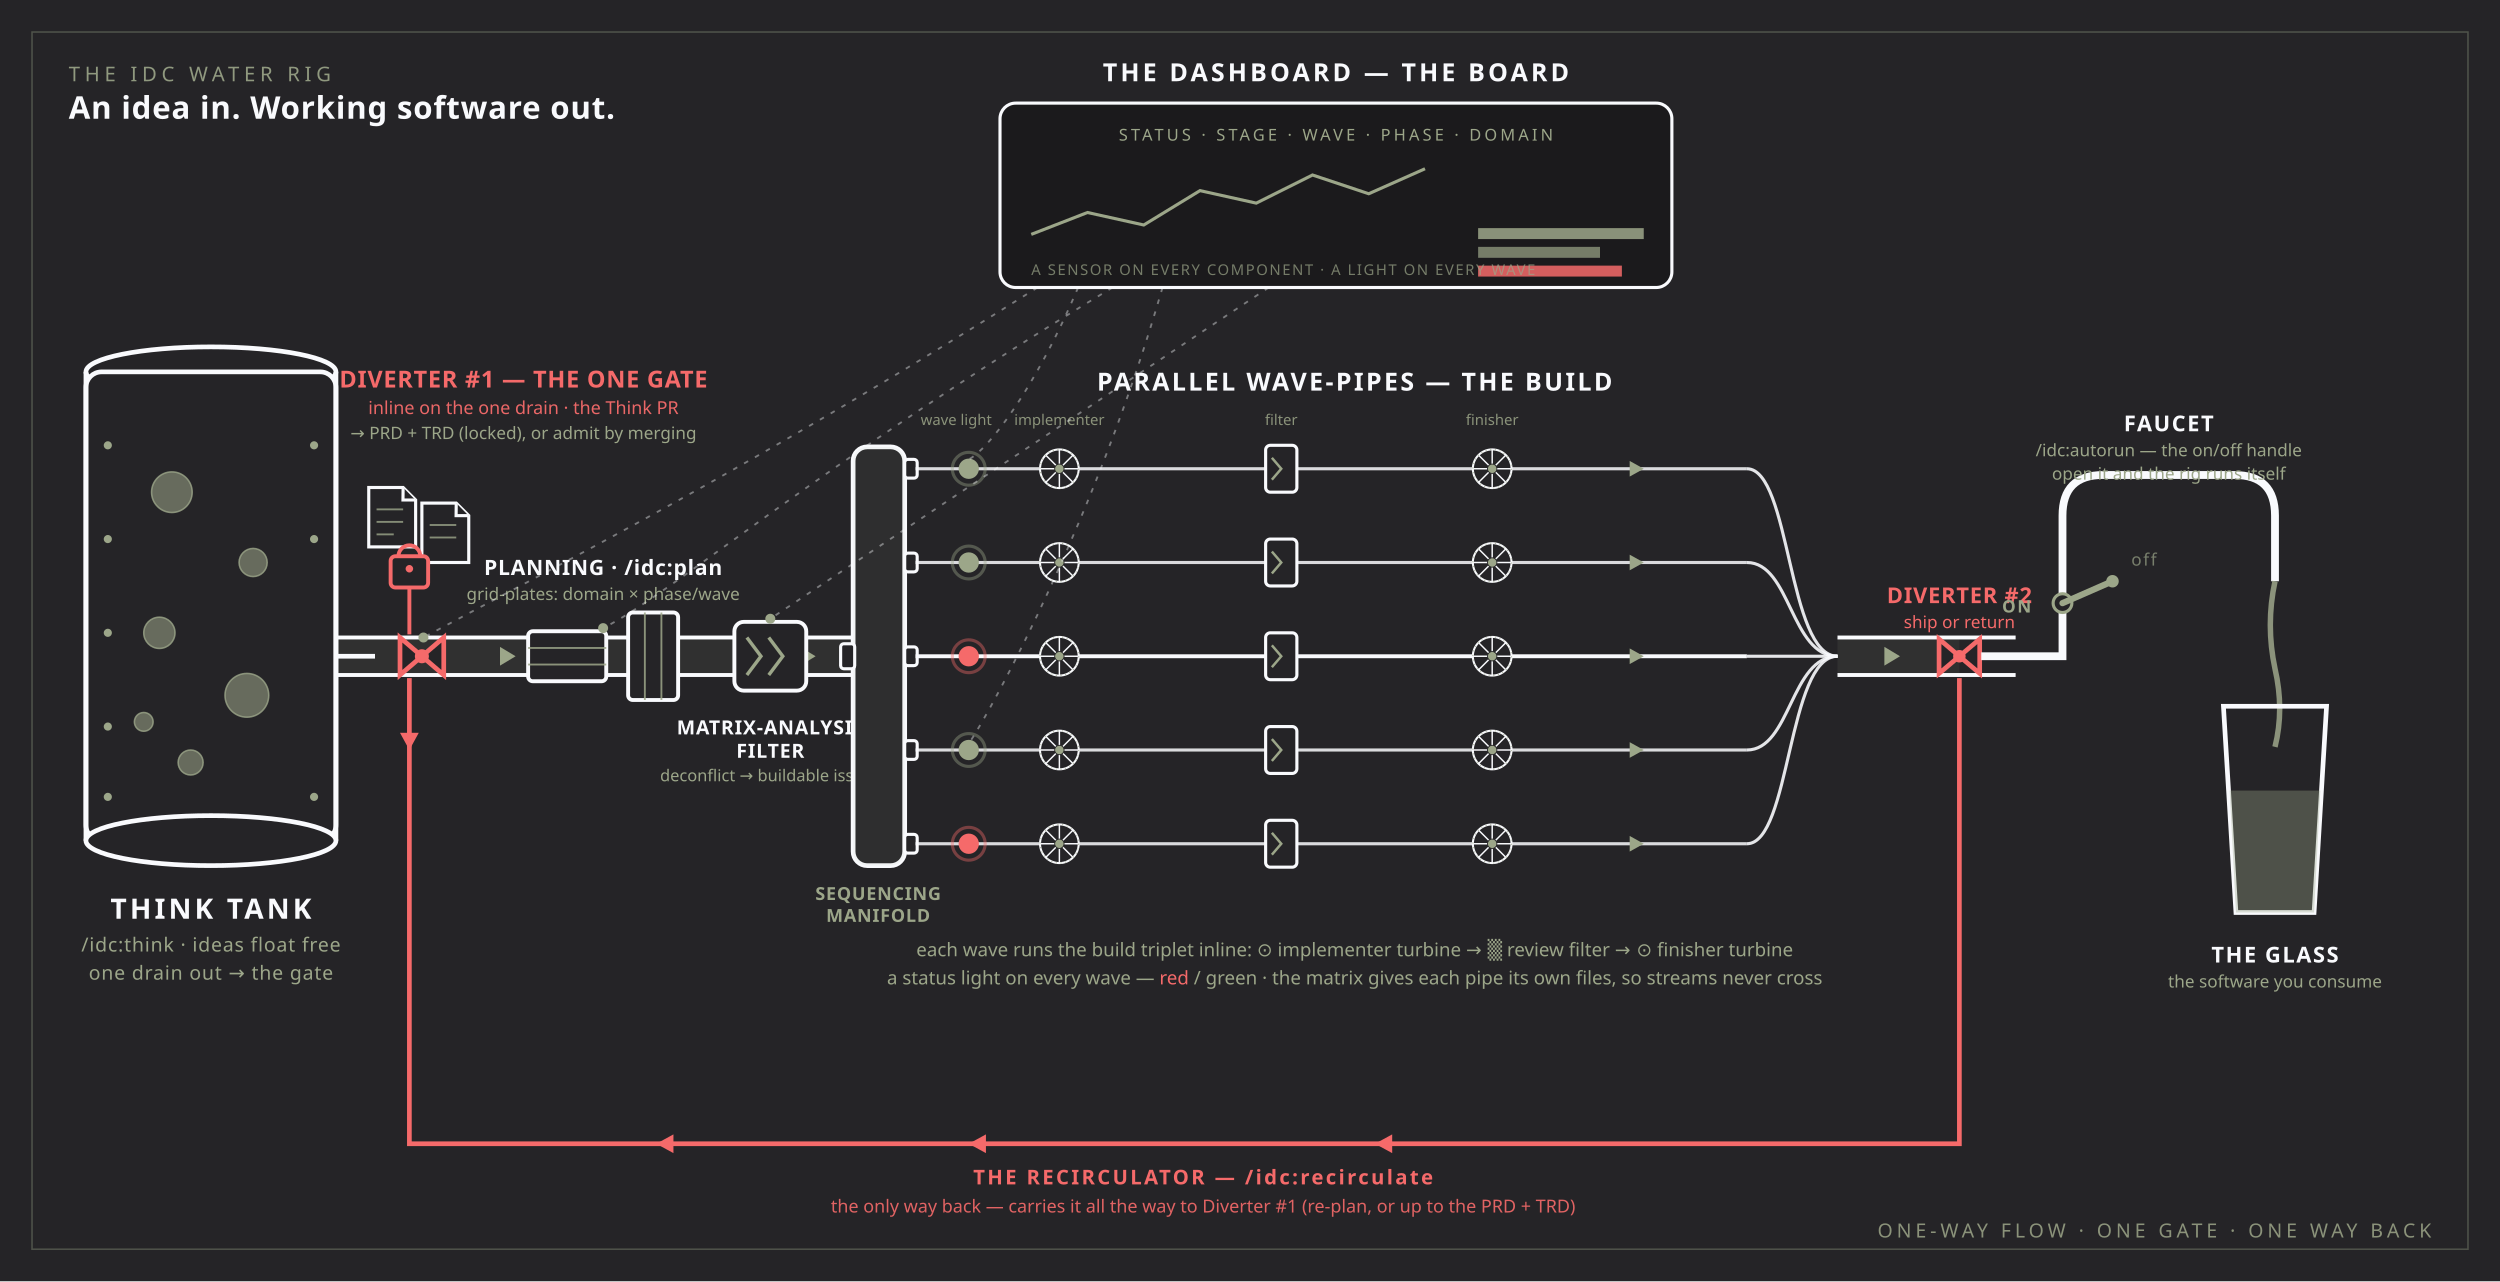
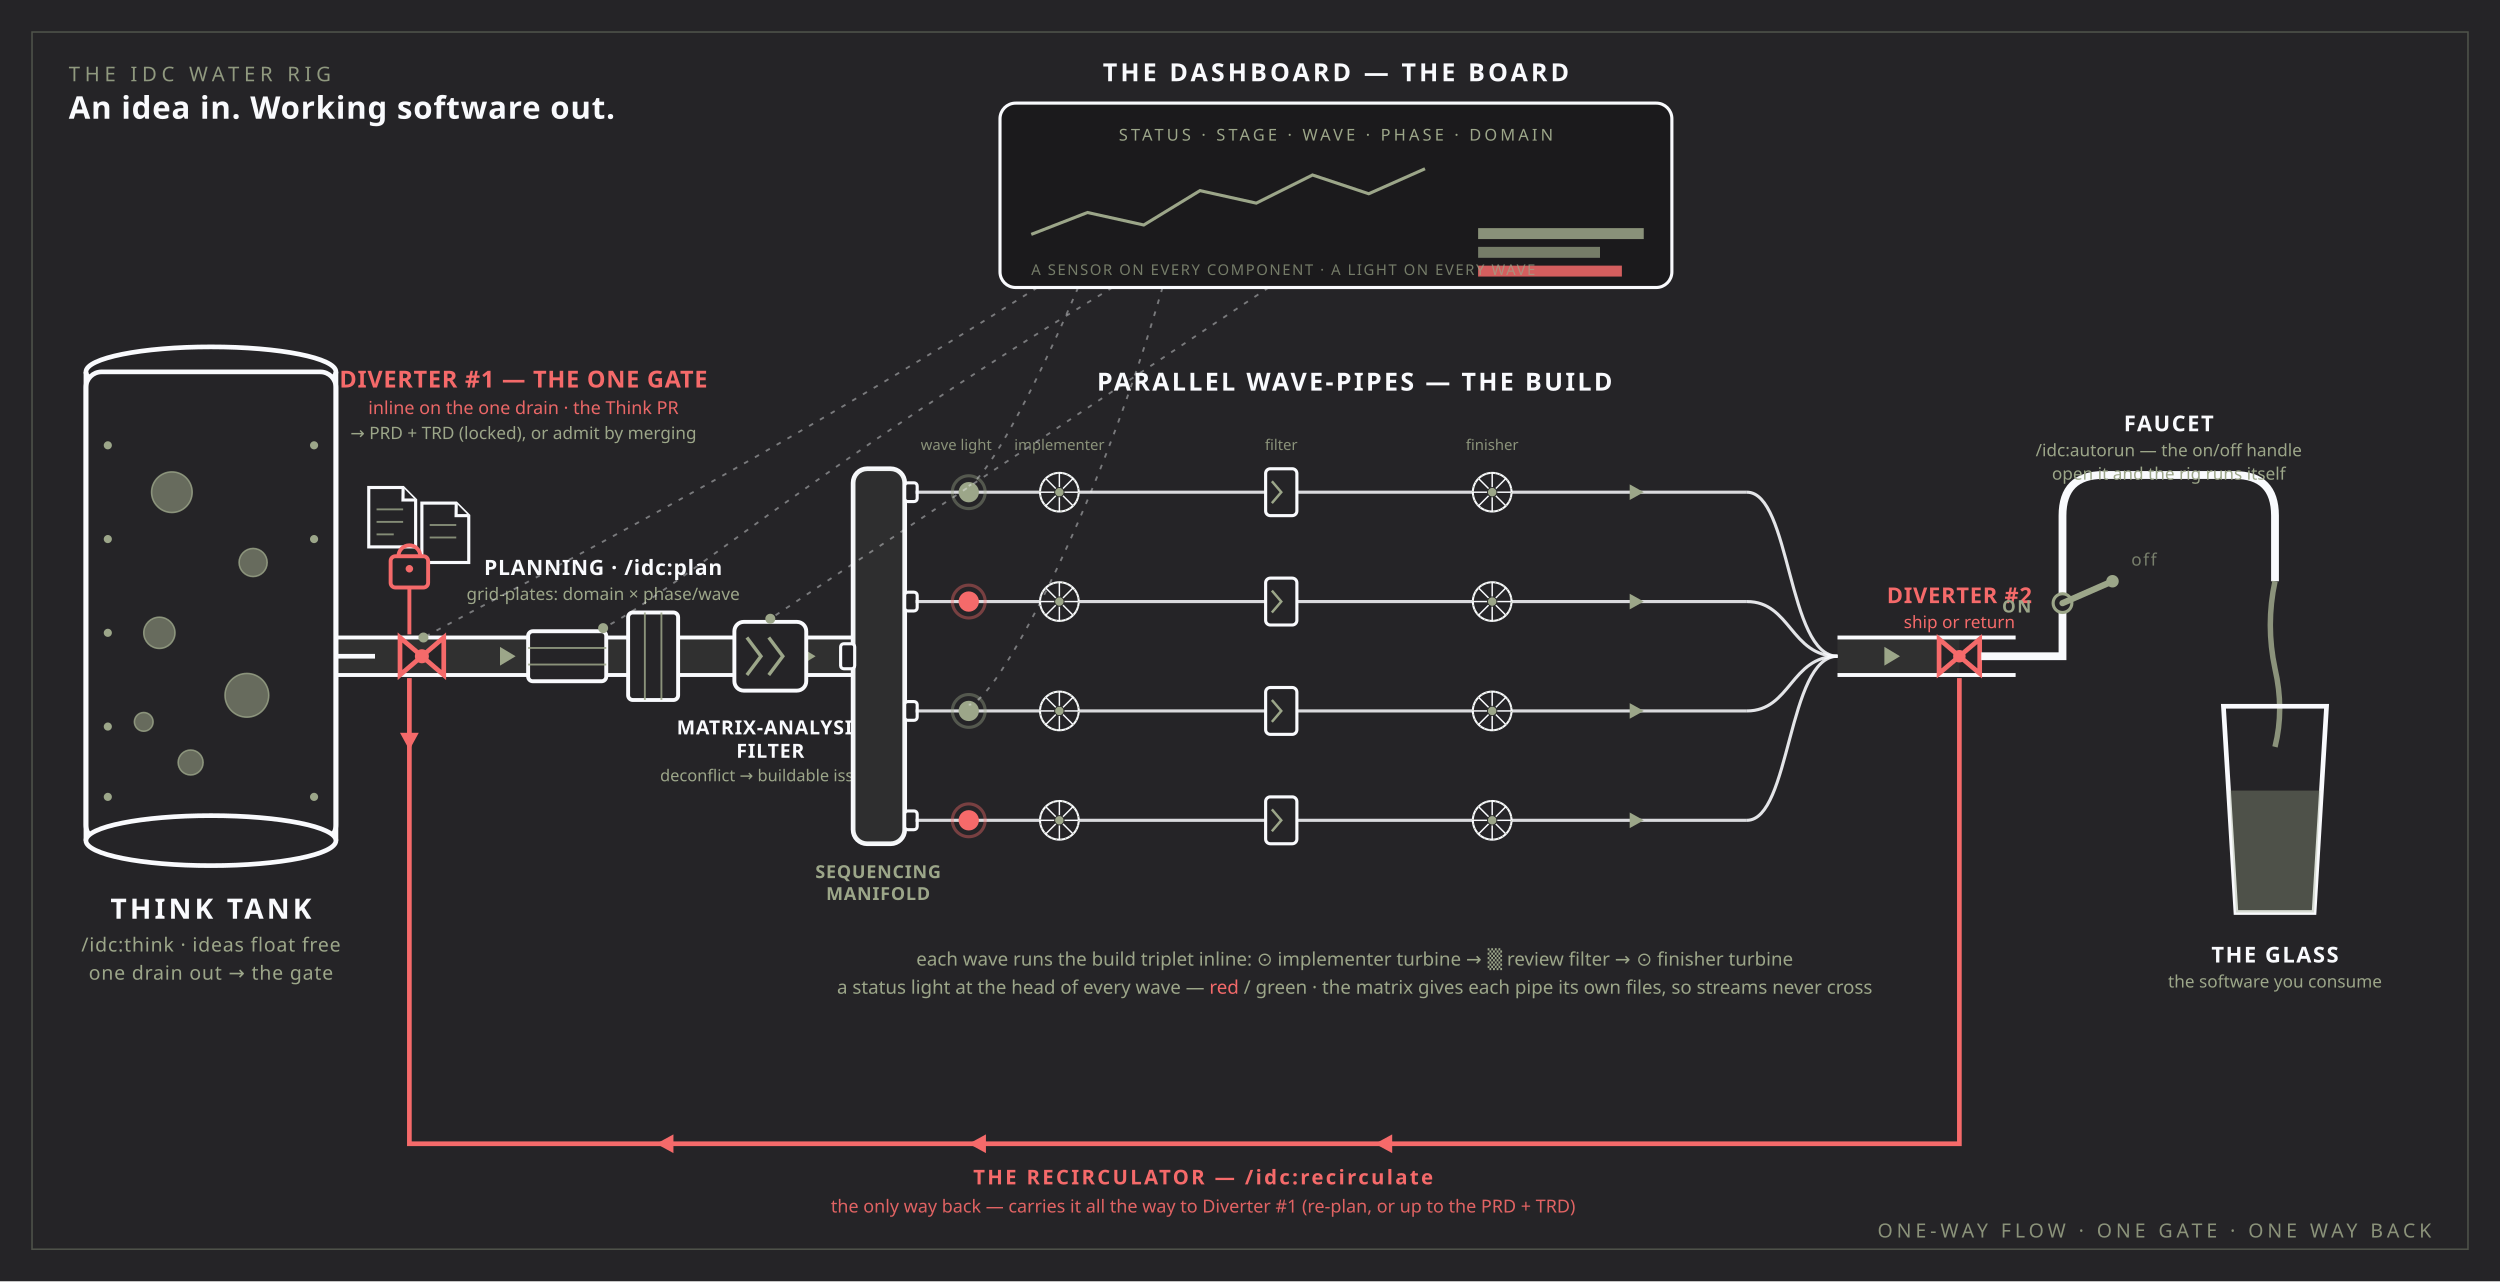
- <svg xmlns="http://www.w3.org/2000/svg" width="1600" height="820" viewBox="0 0 1600 820" role="img" aria-label="The IDC water rig: ideas leave the Think Tank through ONE drain carrying an inline Diverter #1 — the one gate — which either holds the flow as the locked PRD + TRD (you authorize by merging the Think PR) or admits it down the pipe. Admitted work crosses two planning grid-plates (domain x phase/wave) and the matrix-analysis filter, then the sequencer manifold fans the single pipe into five parallel wave-pipes — each running the build triplet inline (implementer turbine, review filter, finisher turbine) with its own red/green status light — before the pipes reform and reach Diverter #2 (ship or return): clean water pours out the Autorun faucet (with its on/off handle) into the glass, while not-good work takes the Recirculator all the way back to Diverter #1. A dashboard reads a sensor on every component and the light on every wave.">
+ <svg xmlns="http://www.w3.org/2000/svg" width="1600" height="820" viewBox="0 0 1600 820" role="img" aria-label="The IDC water rig: ideas leave the Think Tank through ONE drain carrying an inline Diverter #1 — the one gate — which either holds the flow as the locked PRD + TRD (you authorize by merging the Think PR) or admits it down the pipe. Admitted work crosses two planning grid-plates (domain x phase/wave) and the matrix-analysis filter, then the labeled Sequencing Manifold junction fans the single pipe into four parallel wave-pipes — each running the build triplet inline (implementer turbine, review filter, finisher turbine) with its own red/green status light at the head — before the pipes reform and reach Diverter #2 (ship or return): clean water pours out the Autorun faucet (with its on/off handle) into the glass, while not-good work takes the Recirculator all the way back to Diverter #1. A dashboard reads a sensor on every component and the light on every wave.">
  <defs>
    <symbol id="turbine" viewBox="-40 -40 80 80">
      <circle r="33" fill="#252427" stroke="#F9FAFD" stroke-width="3.5" />
      <g stroke="#F9FAFD" stroke-width="2.5">
        <line x1="0" y1="-33" x2="0" y2="33" />
        <line x1="-33" y1="0" x2="33" y2="0" />
        <line x1="-23.3" y1="-23.3" x2="23.3" y2="23.3" />
        <line x1="-23.3" y1="23.3" x2="23.3" y2="-23.3" />
      </g>
      <circle r="8" fill="#9CA689" stroke="#252427" stroke-width="1.5" />
      <circle r="33" fill="none" stroke="#9CA689" stroke-width="2" stroke-dasharray="2 6" opacity="0.7" />
    </symbol>
    <clipPath id="frame">
      <rect x="0" y="0" width="1600" height="820" />
    </clipPath>
  </defs>
  <g clip-path="url(#frame)" font-family="Gill Sans, Gill Sans MT, Futura, Trebuchet MS, sans-serif">
    <rect width="1600" height="820" fill="#252427" />
    <rect x="20.5" y="20.5" width="1559" height="779" fill="none" stroke="#9CA689" stroke-opacity="0.35" stroke-width="1" />
    <text x="44" y="52" font-size="13" letter-spacing="3" fill="#9CA689" fill-opacity="0.9">THE IDC WATER RIG</text>
    <text x="44" y="76" font-size="20" font-weight="bold" letter-spacing="0.5" fill="#F9FAFD">An idea in. Working software out.</text>
    <text x="1556" y="792" text-anchor="end" font-size="12.5" letter-spacing="2.5" fill="#9CA689" fill-opacity="0.85">ONE-WAY FLOW · ONE GATE · ONE WAY BACK</text>
    <rect x="213" y="408" width="333" height="24" fill="#9CA689" fill-opacity="0.10" />
    <line x1="213" y1="408" x2="546" y2="408" stroke="#F9FAFD" stroke-width="2.5" />
    <line x1="213" y1="432" x2="546" y2="432" stroke="#F9FAFD" stroke-width="2.5" />
    <g fill="#9CA689">
      <path d="M330,420 l-10,-6 l0,12 z" />
      <path d="M522,420 l-10,-6 l0,12 z" />
    </g>
    <g>
      <ellipse cx="135" cy="238" rx="80" ry="16" fill="#252427" stroke="#F9FAFD" stroke-width="3" />
      <rect x="55" y="238" width="160" height="300" rx="10" fill="#252427" stroke="#F9FAFD" stroke-width="3" />
      <line x1="55" y1="238" x2="55" y2="538" stroke="#F9FAFD" stroke-width="3" />
      <line x1="215" y1="238" x2="215" y2="538" stroke="#F9FAFD" stroke-width="3" />
      <ellipse cx="135" cy="538" rx="80" ry="16" fill="#252427" stroke="#F9FAFD" stroke-width="3" />
      <g fill="#9CA689">
        <circle cx="69" cy="285" r="2.6" />
        <circle cx="69" cy="345" r="2.6" />
        <circle cx="69" cy="405" r="2.6" />
        <circle cx="69" cy="465" r="2.6" />
        <circle cx="69" cy="510" r="2.6" />
        <circle cx="201" cy="285" r="2.6" />
        <circle cx="201" cy="345" r="2.6" />
        <circle cx="201" cy="510" r="2.6" />
      </g>
      <g fill="#9CA689" fill-opacity="0.55" stroke="#9CA689" stroke-opacity="0.8">
        <circle cx="110" cy="315" r="13" />
        <circle cx="162" cy="360" r="9" />
        <circle cx="102" cy="405" r="10" />
        <circle cx="158" cy="445" r="14" />
        <circle cx="122" cy="488" r="8" />
        <circle cx="92" cy="462" r="6" />
      </g>
      <path d="M215,420 L240,420" stroke="#F9FAFD" stroke-width="3" />
    </g>
    <text x="135" y="588" text-anchor="middle" font-size="18" font-weight="bold" letter-spacing="2" fill="#F9FAFD">THINK TANK</text>
    <text x="135" y="609" text-anchor="middle" font-size="12.5" fill="#9CA689" letter-spacing="0.5">/idc:think · ideas float free</text>
    <text x="135" y="627" text-anchor="middle" font-size="12.5" fill="#9CA689" letter-spacing="0.5">one drain out → the gate</text>
    <line x1="262" y1="406" x2="262" y2="356" stroke="#F56A6A" stroke-width="2.5" />
    <g stroke="#F9FAFD" stroke-width="2" fill="#252427">
      <path d="M236,312 l22,0 l8,8 l0,30 l-30,0 z" />
      <path d="M258,312 l-0.1,8 l8,0" />
      <path d="M270,322 l22,0 l8,8 l0,30 l-30,0 z" />
      <path d="M292,322 l-0.1,8 l8,0" />
    </g>
    <g stroke="#9CA689" stroke-width="1.2" stroke-opacity="0.8">
      <line x1="241" y1="326" x2="258" y2="326" />
      <line x1="241" y1="334" x2="258" y2="334" />
      <line x1="241" y1="342" x2="252" y2="342" />
      <line x1="275" y1="336" x2="292" y2="336" />
      <line x1="275" y1="344" x2="292" y2="344" />
    </g>
    <path d="M255,356 a7,7 0 0 1 14,0" fill="none" stroke="#F56A6A" stroke-width="2.5" />
    <rect x="250" y="356" width="24" height="20" rx="3" fill="#252427" stroke="#F56A6A" stroke-width="2.5" />
    <circle cx="262" cy="364" r="2.4" fill="#F56A6A" />
    <g transform="translate(270,420)">
      <path d="M0,0 L-14,-12 L-14,12 z" fill="#252427" stroke="#F56A6A" stroke-width="3" />
      <path d="M0,0 L14,-12 L14,12 z" fill="#252427" stroke="#F56A6A" stroke-width="3" />
      <circle r="4.5" fill="#F56A6A" />
    </g>
    <text x="335" y="248" text-anchor="middle" font-size="15" font-weight="bold" letter-spacing="0.5" fill="#F56A6A">DIVERTER #1 — THE ONE GATE</text>
    <text x="335" y="265" text-anchor="middle" font-size="11.5" fill="#F56A6A" fill-opacity="0.95">inline on the one drain · the Think PR</text>
    <text x="335" y="281" text-anchor="middle" font-size="11" fill="#9CA689">→ PRD + TRD (locked), or admit by merging</text>
    <rect x="338" y="404" width="50" height="32" rx="3" fill="#252427" stroke="#F9FAFD" stroke-width="2.5" />
    <g stroke="#9CA689" stroke-width="1.2" stroke-opacity="0.85">
      <line x1="338" y1="414.7" x2="388" y2="414.7" />
      <line x1="338" y1="425.3" x2="388" y2="425.3" />
    </g>
    <rect x="402" y="392" width="32" height="56" rx="3" fill="#252427" stroke="#F9FAFD" stroke-width="2.5" />
    <g stroke="#9CA689" stroke-width="1.2" stroke-opacity="0.85">
      <line x1="412.7" y1="392" x2="412.7" y2="448" />
      <line x1="423.3" y1="392" x2="423.3" y2="448" />
    </g>
    <text x="386" y="368" text-anchor="middle" font-size="13.5" font-weight="bold" letter-spacing="0.5" fill="#F9FAFD">PLANNING · /idc:plan</text>
    <text x="386" y="384" text-anchor="middle" font-size="11" fill="#9CA689">grid-plates: domain × phase/wave</text>
    <rect x="470" y="398" width="46" height="44" rx="6" fill="#252427" stroke="#F9FAFD" stroke-width="2.5" />
    <g fill="none" stroke="#9CA689" stroke-width="2.2">
      <path d="M478,408 l9,12 l-9,12" />
      <path d="M492,408 l9,12 l-9,12" />
    </g>
    <text x="493" y="470" text-anchor="middle" font-size="12.5" font-weight="bold" letter-spacing="0.5" fill="#F9FAFD">MATRIX-ANALYSIS</text>
    <text x="493" y="485" text-anchor="middle" font-size="12.5" font-weight="bold" letter-spacing="0.5" fill="#F9FAFD">FILTER</text>
    <text x="493" y="500" text-anchor="middle" font-size="10.5" fill="#9CA689">deconflict → buildable issues</text>
    <text x="867" y="250" text-anchor="middle" font-size="16" font-weight="bold" letter-spacing="1.5" fill="#F9FAFD">PARALLEL WAVE-PIPES — THE BUILD</text>
-     <text x="867" y="612" text-anchor="middle" font-size="12" fill="#9CA689">each wave runs the build triplet inline:  ⊙ implementer turbine  →  ▒ review filter  →  ⊙ finisher turbine</text>
-     <text x="867" y="630" text-anchor="middle" font-size="12" fill="#9CA689">a status light on every wave — <tspan fill="#F56A6A">red</tspan> / <tspan fill="#9CA689">green</tspan> · the matrix gives each pipe its own files, so streams never cross</text>
-     <rect x="546" y="286" width="33" height="268" rx="9" fill="#252427" stroke="#F9FAFD" stroke-width="3" />
-     <rect x="546" y="286" width="33" height="268" rx="9" fill="#9CA689" fill-opacity="0.08" stroke="none" />
+     <text x="867" y="618" text-anchor="middle" font-size="12" fill="#9CA689">each wave runs the build triplet inline:  ⊙ implementer turbine  →  ▒ review filter  →  ⊙ finisher turbine</text>
+     <text x="867" y="636" text-anchor="middle" font-size="12" fill="#9CA689">a status light at the head of every wave — <tspan fill="#F56A6A">red</tspan> / <tspan fill="#9CA689">green</tspan> · the matrix gives each pipe its own files, so streams never cross</text>
+     <rect x="546" y="300" width="33" height="240" rx="9" fill="#252427" stroke="#F9FAFD" stroke-width="3" />
+     <rect x="546" y="300" width="33" height="240" rx="9" fill="#9CA689" fill-opacity="0.08" stroke="none" />
    <rect x="538" y="412" width="9" height="16" rx="2" fill="#252427" stroke="#F9FAFD" stroke-width="2" />
    <g stroke="#F9FAFD" stroke-width="2" fill="#252427">
-       <rect x="579" y="294" width="8" height="12" rx="2" />
-       <rect x="579" y="354" width="8" height="12" rx="2" />
-       <rect x="579" y="414" width="8" height="12" rx="2" />
-       <rect x="579" y="474" width="8" height="12" rx="2" />
-       <rect x="579" y="534" width="8" height="12" rx="2" />
-     </g>
-     <text x="562" y="576" text-anchor="middle" font-size="11.5" font-weight="bold" letter-spacing="0.5" fill="#9CA689">SEQUENCING</text>
-     <text x="562" y="590" text-anchor="middle" font-size="11.5" font-weight="bold" letter-spacing="0.5" fill="#9CA689">MANIFOLD</text>
+       <rect x="579" y="309" width="8" height="12" rx="2" />
+       <rect x="579" y="379" width="8" height="12" rx="2" />
+       <rect x="579" y="449" width="8" height="12" rx="2" />
+       <rect x="579" y="519" width="8" height="12" rx="2" />
+     </g>
+     <text x="562" y="562" text-anchor="middle" font-size="11.5" font-weight="bold" letter-spacing="0.5" fill="#9CA689">SEQUENCING</text>
+     <text x="562" y="576" text-anchor="middle" font-size="11.5" font-weight="bold" letter-spacing="0.5" fill="#9CA689">MANIFOLD</text>
    <g fill="none" stroke="#F9FAFD" stroke-width="2" stroke-opacity="0.9">
-       <path d="M1118,300 C1146,300 1144,420 1176,420" />
-       <path d="M1118,360 C1146,360 1146,420 1176,420" />
-       <path d="M1118,420 L1176,420" />
-       <path d="M1118,480 C1146,480 1146,420 1176,420" />
-       <path d="M1118,540 C1146,540 1144,420 1176,420" />
-     </g>
-     <line x1="586" y1="300" x2="1118" y2="300" stroke="#F9FAFD" stroke-width="2" stroke-opacity="0.85" />
-     <use href="#turbine" x="663" y="285" width="30" height="30" />
-     <rect x="810" y="285" width="20" height="30" rx="3" fill="#252427" stroke="#F9FAFD" stroke-width="2" />
-     <path d="M814,293 l6,7 l-6,7" fill="none" stroke="#9CA689" stroke-width="1.6" />
-     <use href="#turbine" x="940" y="285" width="30" height="30" />
-     <path d="M1052,300 l-9,-5 l0,10 z" fill="#9CA689" />
-     <circle cx="620" cy="300" r="6.5" fill="#9CA689" />
-     <circle cx="620" cy="300" r="10.5" fill="none" stroke="#9CA689" stroke-opacity="0.4" stroke-width="2" />
-     <line x1="586" y1="360" x2="1118" y2="360" stroke="#F9FAFD" stroke-width="2" stroke-opacity="0.85" />
-     <use href="#turbine" x="663" y="345" width="30" height="30" />
-     <rect x="810" y="345" width="20" height="30" rx="3" fill="#252427" stroke="#F9FAFD" stroke-width="2" />
-     <path d="M814,353 l6,7 l-6,7" fill="none" stroke="#9CA689" stroke-width="1.6" />
-     <use href="#turbine" x="940" y="345" width="30" height="30" />
-     <path d="M1052,360 l-9,-5 l0,10 z" fill="#9CA689" />
-     <circle cx="620" cy="360" r="6.5" fill="#9CA689" />
-     <circle cx="620" cy="360" r="10.5" fill="none" stroke="#9CA689" stroke-opacity="0.4" stroke-width="2" />
-     <line x1="586" y1="420" x2="1118" y2="420" stroke="#F9FAFD" stroke-width="2.5" />
-     <use href="#turbine" x="663" y="405" width="30" height="30" />
-     <rect x="810" y="405" width="20" height="30" rx="3" fill="#252427" stroke="#F9FAFD" stroke-width="2" />
-     <path d="M814,413 l6,7 l-6,7" fill="none" stroke="#9CA689" stroke-width="1.6" />
-     <use href="#turbine" x="940" y="405" width="30" height="30" />
-     <path d="M1052,420 l-9,-5 l0,10 z" fill="#9CA689" />
-     <circle cx="620" cy="420" r="6.5" fill="#F56A6A" />
-     <circle cx="620" cy="420" r="10.5" fill="none" stroke="#F56A6A" stroke-opacity="0.4" stroke-width="2" />
-     <line x1="586" y1="480" x2="1118" y2="480" stroke="#F9FAFD" stroke-width="2" stroke-opacity="0.85" />
-     <use href="#turbine" x="663" y="465" width="30" height="30" />
-     <rect x="810" y="465" width="20" height="30" rx="3" fill="#252427" stroke="#F9FAFD" stroke-width="2" />
-     <path d="M814,473 l6,7 l-6,7" fill="none" stroke="#9CA689" stroke-width="1.6" />
-     <use href="#turbine" x="940" y="465" width="30" height="30" />
-     <path d="M1052,480 l-9,-5 l0,10 z" fill="#9CA689" />
-     <circle cx="620" cy="480" r="6.5" fill="#9CA689" />
-     <circle cx="620" cy="480" r="10.5" fill="none" stroke="#9CA689" stroke-opacity="0.4" stroke-width="2" />
-     <line x1="586" y1="540" x2="1118" y2="540" stroke="#F9FAFD" stroke-width="2" stroke-opacity="0.85" />
-     <use href="#turbine" x="663" y="525" width="30" height="30" />
-     <rect x="810" y="525" width="20" height="30" rx="3" fill="#252427" stroke="#F9FAFD" stroke-width="2" />
-     <path d="M814,533 l6,7 l-6,7" fill="none" stroke="#9CA689" stroke-width="1.6" />
-     <use href="#turbine" x="940" y="525" width="30" height="30" />
-     <path d="M1052,540 l-9,-5 l0,10 z" fill="#9CA689" />
-     <circle cx="620" cy="540" r="6.5" fill="#F56A6A" />
-     <circle cx="620" cy="540" r="10.5" fill="none" stroke="#F56A6A" stroke-opacity="0.4" stroke-width="2" />
-     <text x="678" y="272" text-anchor="middle" font-size="9.5" fill="#9CA689" fill-opacity="0.85">implementer</text>
-     <text x="820" y="272" text-anchor="middle" font-size="9.5" fill="#9CA689" fill-opacity="0.85">filter</text>
-     <text x="955" y="272" text-anchor="middle" font-size="9.5" fill="#9CA689" fill-opacity="0.85">finisher</text>
-     <text x="612" y="272" text-anchor="middle" font-size="9.5" fill="#9CA689" fill-opacity="0.85">wave light</text>
+       <path d="M1118,315 C1146,315 1144,420 1176,420" />
+       <path d="M1118,385 C1146,385 1146,420 1176,420" />
+       <path d="M1118,455 C1146,455 1146,420 1176,420" />
+       <path d="M1118,525 C1146,525 1144,420 1176,420" />
+     </g>
+     <line x1="586" y1="315" x2="1118" y2="315" stroke="#F9FAFD" stroke-width="2" stroke-opacity="0.85" />
+     <use href="#turbine" x="663" y="300" width="30" height="30" />
+     <rect x="810" y="300" width="20" height="30" rx="3" fill="#252427" stroke="#F9FAFD" stroke-width="2" />
+     <path d="M814,308 l6,7 l-6,7" fill="none" stroke="#9CA689" stroke-width="1.6" />
+     <use href="#turbine" x="940" y="300" width="30" height="30" />
+     <path d="M1052,315 l-9,-5 l0,10 z" fill="#9CA689" />
+     <circle cx="620" cy="315" r="6.5" fill="#9CA689" />
+     <circle cx="620" cy="315" r="10.5" fill="none" stroke="#9CA689" stroke-opacity="0.4" stroke-width="2" />
+     <line x1="586" y1="385" x2="1118" y2="385" stroke="#F9FAFD" stroke-width="2" stroke-opacity="0.85" />
+     <use href="#turbine" x="663" y="370" width="30" height="30" />
+     <rect x="810" y="370" width="20" height="30" rx="3" fill="#252427" stroke="#F9FAFD" stroke-width="2" />
+     <path d="M814,378 l6,7 l-6,7" fill="none" stroke="#9CA689" stroke-width="1.6" />
+     <use href="#turbine" x="940" y="370" width="30" height="30" />
+     <path d="M1052,385 l-9,-5 l0,10 z" fill="#9CA689" />
+     <circle cx="620" cy="385" r="6.5" fill="#F56A6A" />
+     <circle cx="620" cy="385" r="10.5" fill="none" stroke="#F56A6A" stroke-opacity="0.4" stroke-width="2" />
+     <line x1="586" y1="455" x2="1118" y2="455" stroke="#F9FAFD" stroke-width="2" stroke-opacity="0.85" />
+     <use href="#turbine" x="663" y="440" width="30" height="30" />
+     <rect x="810" y="440" width="20" height="30" rx="3" fill="#252427" stroke="#F9FAFD" stroke-width="2" />
+     <path d="M814,448 l6,7 l-6,7" fill="none" stroke="#9CA689" stroke-width="1.6" />
+     <use href="#turbine" x="940" y="440" width="30" height="30" />
+     <path d="M1052,455 l-9,-5 l0,10 z" fill="#9CA689" />
+     <circle cx="620" cy="455" r="6.5" fill="#9CA689" />
+     <circle cx="620" cy="455" r="10.5" fill="none" stroke="#9CA689" stroke-opacity="0.4" stroke-width="2" />
+     <line x1="586" y1="525" x2="1118" y2="525" stroke="#F9FAFD" stroke-width="2" stroke-opacity="0.85" />
+     <use href="#turbine" x="663" y="510" width="30" height="30" />
+     <rect x="810" y="510" width="20" height="30" rx="3" fill="#252427" stroke="#F9FAFD" stroke-width="2" />
+     <path d="M814,518 l6,7 l-6,7" fill="none" stroke="#9CA689" stroke-width="1.6" />
+     <use href="#turbine" x="940" y="510" width="30" height="30" />
+     <path d="M1052,525 l-9,-5 l0,10 z" fill="#9CA689" />
+     <circle cx="620" cy="525" r="6.5" fill="#F56A6A" />
+     <circle cx="620" cy="525" r="10.5" fill="none" stroke="#F56A6A" stroke-opacity="0.4" stroke-width="2" />
+     <text x="612" y="288" text-anchor="middle" font-size="9.5" fill="#9CA689" fill-opacity="0.85">wave light</text>
+     <text x="678" y="288" text-anchor="middle" font-size="9.5" fill="#9CA689" fill-opacity="0.85">implementer</text>
+     <text x="820" y="288" text-anchor="middle" font-size="9.5" fill="#9CA689" fill-opacity="0.85">filter</text>
+     <text x="955" y="288" text-anchor="middle" font-size="9.5" fill="#9CA689" fill-opacity="0.85">finisher</text>
    <rect x="1176" y="408" width="78" height="24" fill="#9CA689" fill-opacity="0.10" />
    <line x1="1176" y1="408" x2="1290" y2="408" stroke="#F9FAFD" stroke-width="2.5" />
    <line x1="1176" y1="432" x2="1290" y2="432" stroke="#F9FAFD" stroke-width="2.5" />
    <path d="M1216,420 l-10,-6 l0,12 z" fill="#9CA689" />
    <g transform="translate(1254,420)">
      <path d="M0,0 L-13,-11 L-13,11 z" fill="#252427" stroke="#F56A6A" stroke-width="3" />
      <path d="M0,0 L13,-11 L13,11 z" fill="#252427" stroke="#F56A6A" stroke-width="3" />
      <circle r="4" fill="#F56A6A" />
    </g>
    <text x="1254" y="386" text-anchor="middle" font-size="14" font-weight="bold" letter-spacing="0.5" fill="#F56A6A">DIVERTER #2</text>
    <text x="1254" y="402" text-anchor="middle" font-size="11" fill="#F56A6A">ship or return</text>
    <path d="M1268,420 L1320,420 L1320,330 Q1320,304 1346,304 L1430,304 Q1456,304 1456,330 L1456,372" fill="none" stroke="#F9FAFD" stroke-width="5" />
    <g>
      <circle cx="1320" cy="386" r="6" fill="#252427" stroke="#9CA689" stroke-width="2" />
      <line x1="1320" y1="386" x2="1352" y2="372" stroke="#9CA689" stroke-width="4" stroke-linecap="round" />
      <circle cx="1352" cy="372" r="4" fill="#9CA689" />
    </g>
    <text x="1300" y="392" text-anchor="end" font-size="11" font-weight="bold" letter-spacing="1" fill="#9CA689">ON</text>
    <text x="1364" y="362" text-anchor="start" font-size="11" letter-spacing="1" fill="#9CA689" fill-opacity="0.7">off</text>
    <path d="M1456,372 q-6,28 0,56 q6,26 0,50" fill="none" stroke="#9CA689" stroke-width="3.5" opacity="0.85" />
    <path d="M1423,452 L1489,452 L1481,584 L1431,584 z" fill="none" stroke="#F9FAFD" stroke-width="3" />
    <path d="M1427,506 L1485,506 L1481,584 L1431,584 z" fill="#9CA689" fill-opacity="0.35" stroke="none" />
    <text x="1388" y="276" text-anchor="middle" font-size="14" font-weight="bold" letter-spacing="1" fill="#F9FAFD">FAUCET</text>
    <text x="1388" y="292" text-anchor="middle" font-size="11" fill="#9CA689">/idc:autorun — the on/off handle</text>
    <text x="1388" y="307" text-anchor="middle" font-size="11" fill="#9CA689">open it and the rig runs itself</text>
    <text x="1456" y="616" text-anchor="middle" font-size="14" font-weight="bold" letter-spacing="1" fill="#F9FAFD">THE GLASS</text>
    <text x="1456" y="632" text-anchor="middle" font-size="11" fill="#9CA689">the software you consume</text>
    <path d="M1254,434 L1254,732 L262,732 L262,434" fill="none" stroke="#F56A6A" stroke-width="3" />
    <g fill="#F56A6A">
      <path d="M880,732 l11,-6 l0,12 z" />
      <path d="M620,732 l11,-6 l0,12 z" />
      <path d="M420,732 l11,-6 l0,12 z" />
      <path d="M262,470 l-6,11 l12,0 z" transform="rotate(180 262 475)" />
    </g>
    <text x="770" y="758" text-anchor="middle" font-size="13" font-weight="bold" letter-spacing="1.5" fill="#F56A6A">THE RECIRCULATOR — /idc:recirculate</text>
    <text x="770" y="776" text-anchor="middle" font-size="11.5" fill="#F56A6A" fill-opacity="0.9">the only way back — carries it all the way to Diverter #1 (re-plan, or up to the PRD + TRD)</text>
    <text x="855" y="52" text-anchor="middle" font-size="16" font-weight="bold" letter-spacing="2" fill="#F9FAFD">THE DASHBOARD — THE BOARD</text>
    <rect x="640" y="66" width="430" height="118" rx="10" fill="#1b1a1c" stroke="#F9FAFD" stroke-width="2" />
    <text x="855" y="90" text-anchor="middle" font-size="10.5" letter-spacing="2" fill="#9CA689">STATUS · STAGE · WAVE · PHASE · DOMAIN</text>
    <polyline points="660,150 696,136 732,144 768,122 804,130 840,112 876,124 912,108" fill="none" stroke="#9CA689" stroke-width="2" />
    <g>
      <rect x="946" y="146" width="106" height="7" fill="#9CA689" opacity="0.85" />
      <rect x="946" y="158" width="78" height="7" fill="#9CA689" opacity="0.7" />
      <rect x="946" y="170" width="92" height="7" fill="#F56A6A" opacity="0.85" />
    </g>
    <text x="660" y="176" font-size="9.5" letter-spacing="1" fill="#9CA689" fill-opacity="0.7">A SENSOR ON EVERY COMPONENT · A LIGHT ON EVERY WAVE</text>
    <g stroke="#F9FAFD" stroke-opacity="0.4" stroke-width="1.2" stroke-dasharray="3 5" fill="none">
      <path d="M664,184 C480,300 360,360 271,408" />
      <path d="M712,184 C520,300 430,380 386,402" />
      <path d="M812,184 L493,396" />
-       <path d="M690,184 C662,250 632,288 620,294" />
-       <path d="M744,184 C702,330 636,452 620,476" />
+       <path d="M690,184 C662,250 632,305 620,311" />
+       <path d="M744,184 C702,330 636,452 620,451" />
    </g>
    <g fill="#9CA689">
      <circle cx="271" cy="408" r="3.2" />
      <circle cx="386" cy="402" r="3.2" />
      <circle cx="493" cy="396" r="3.2" />
    </g>
  </g>
</svg>
